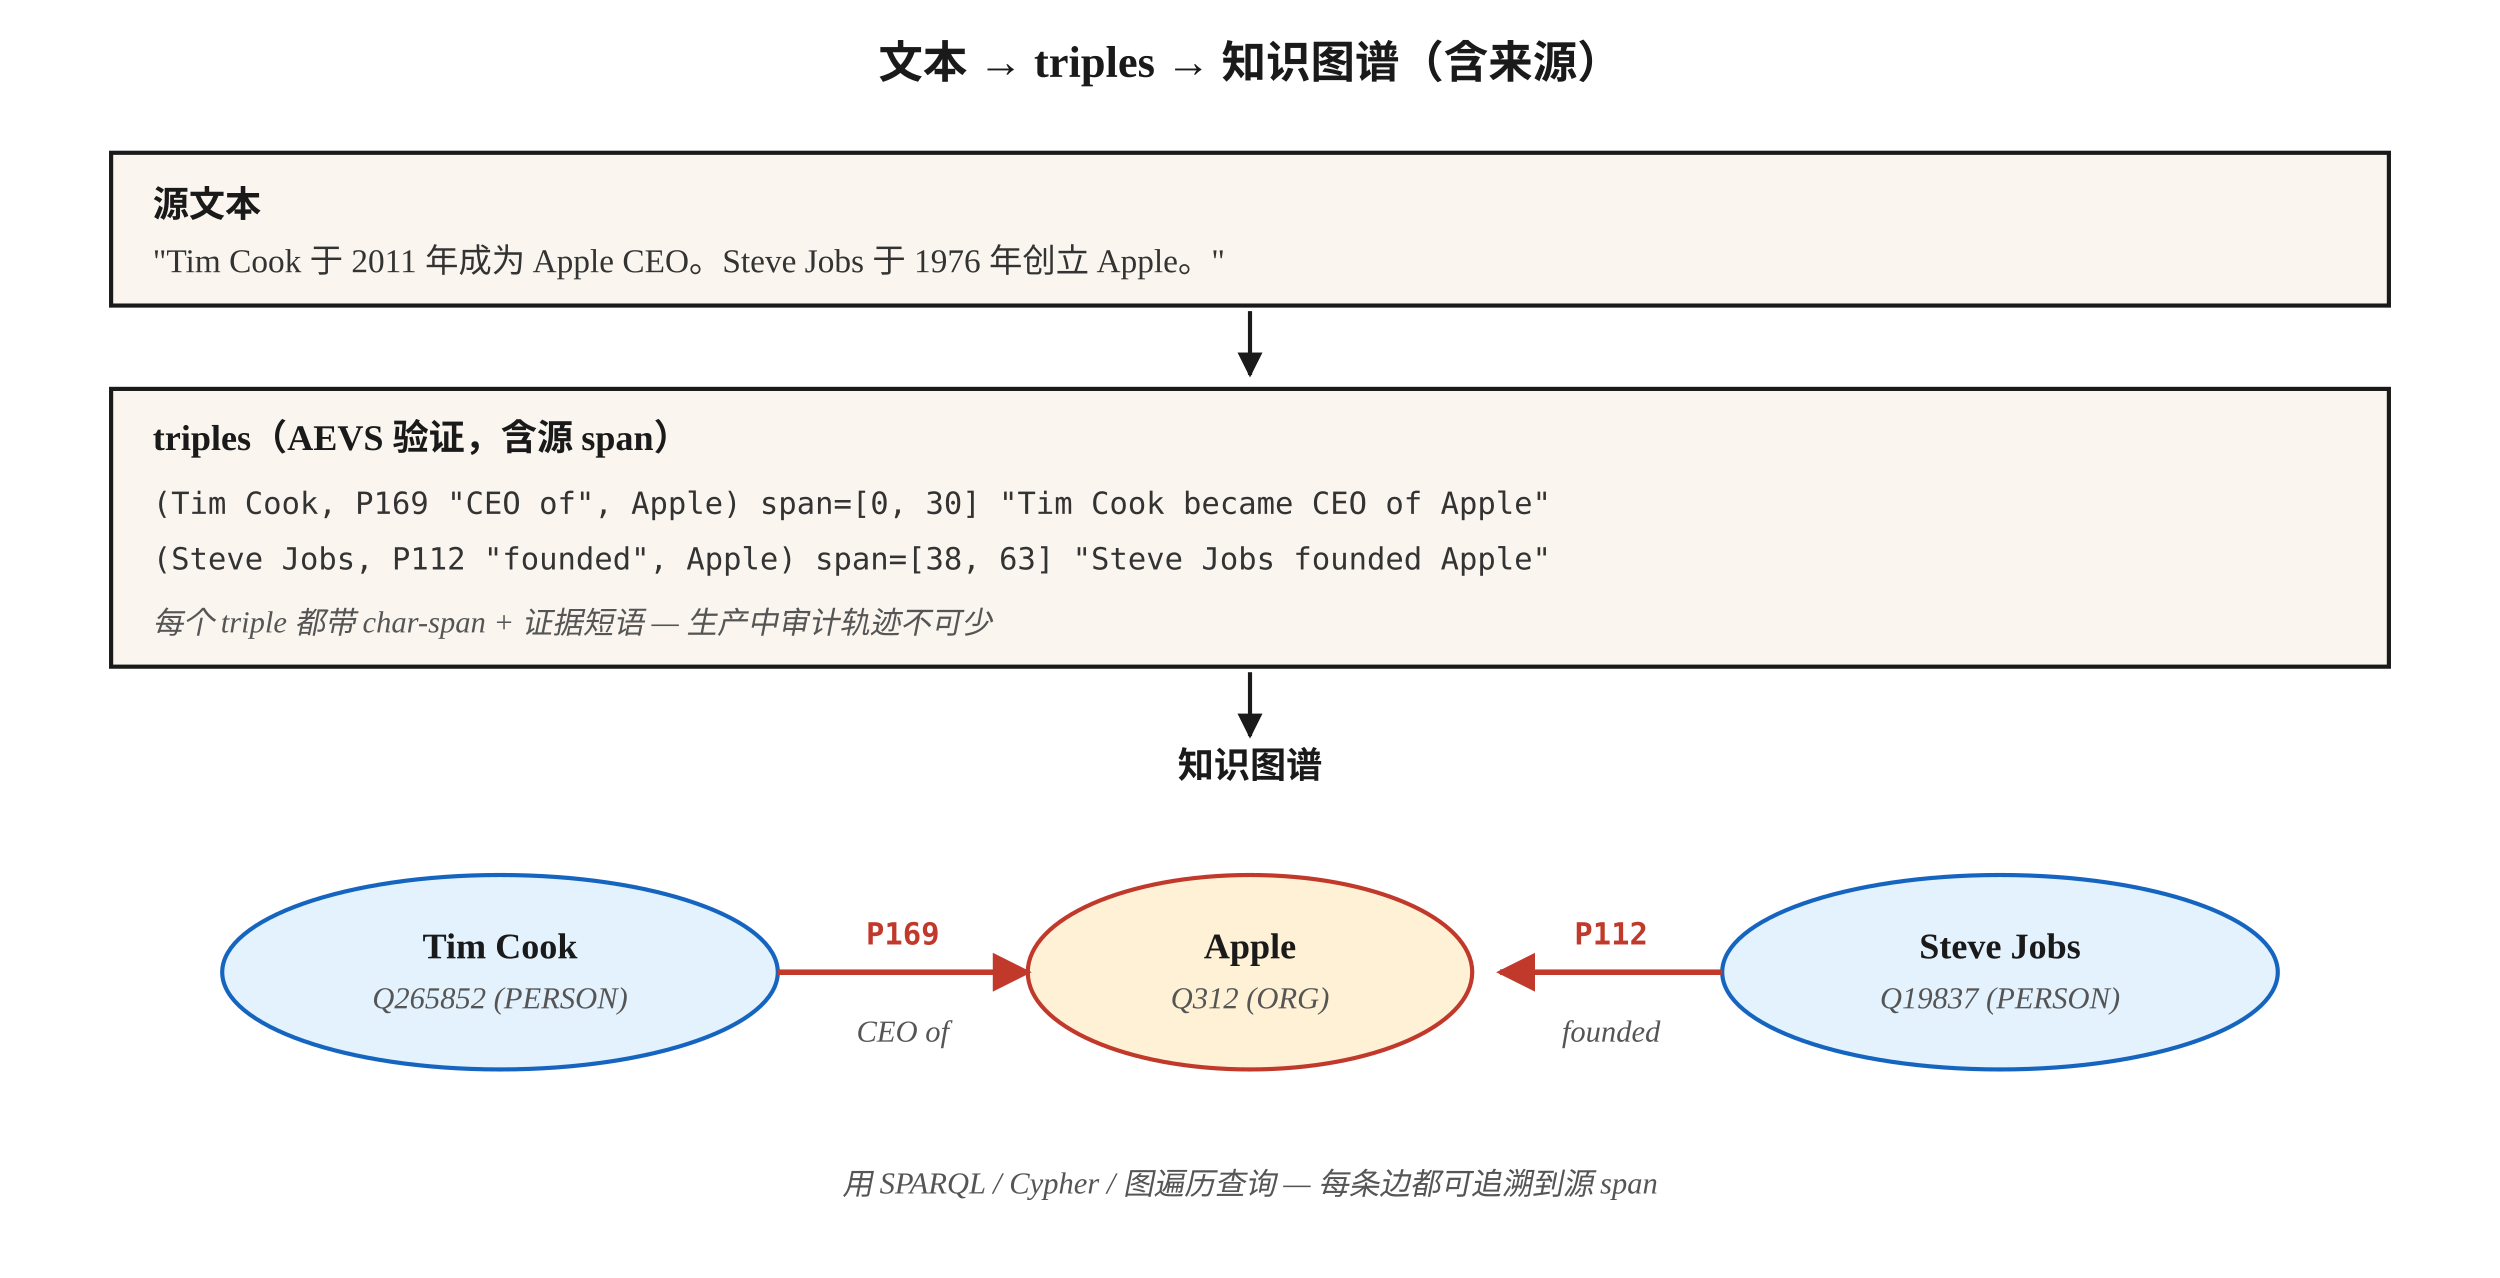
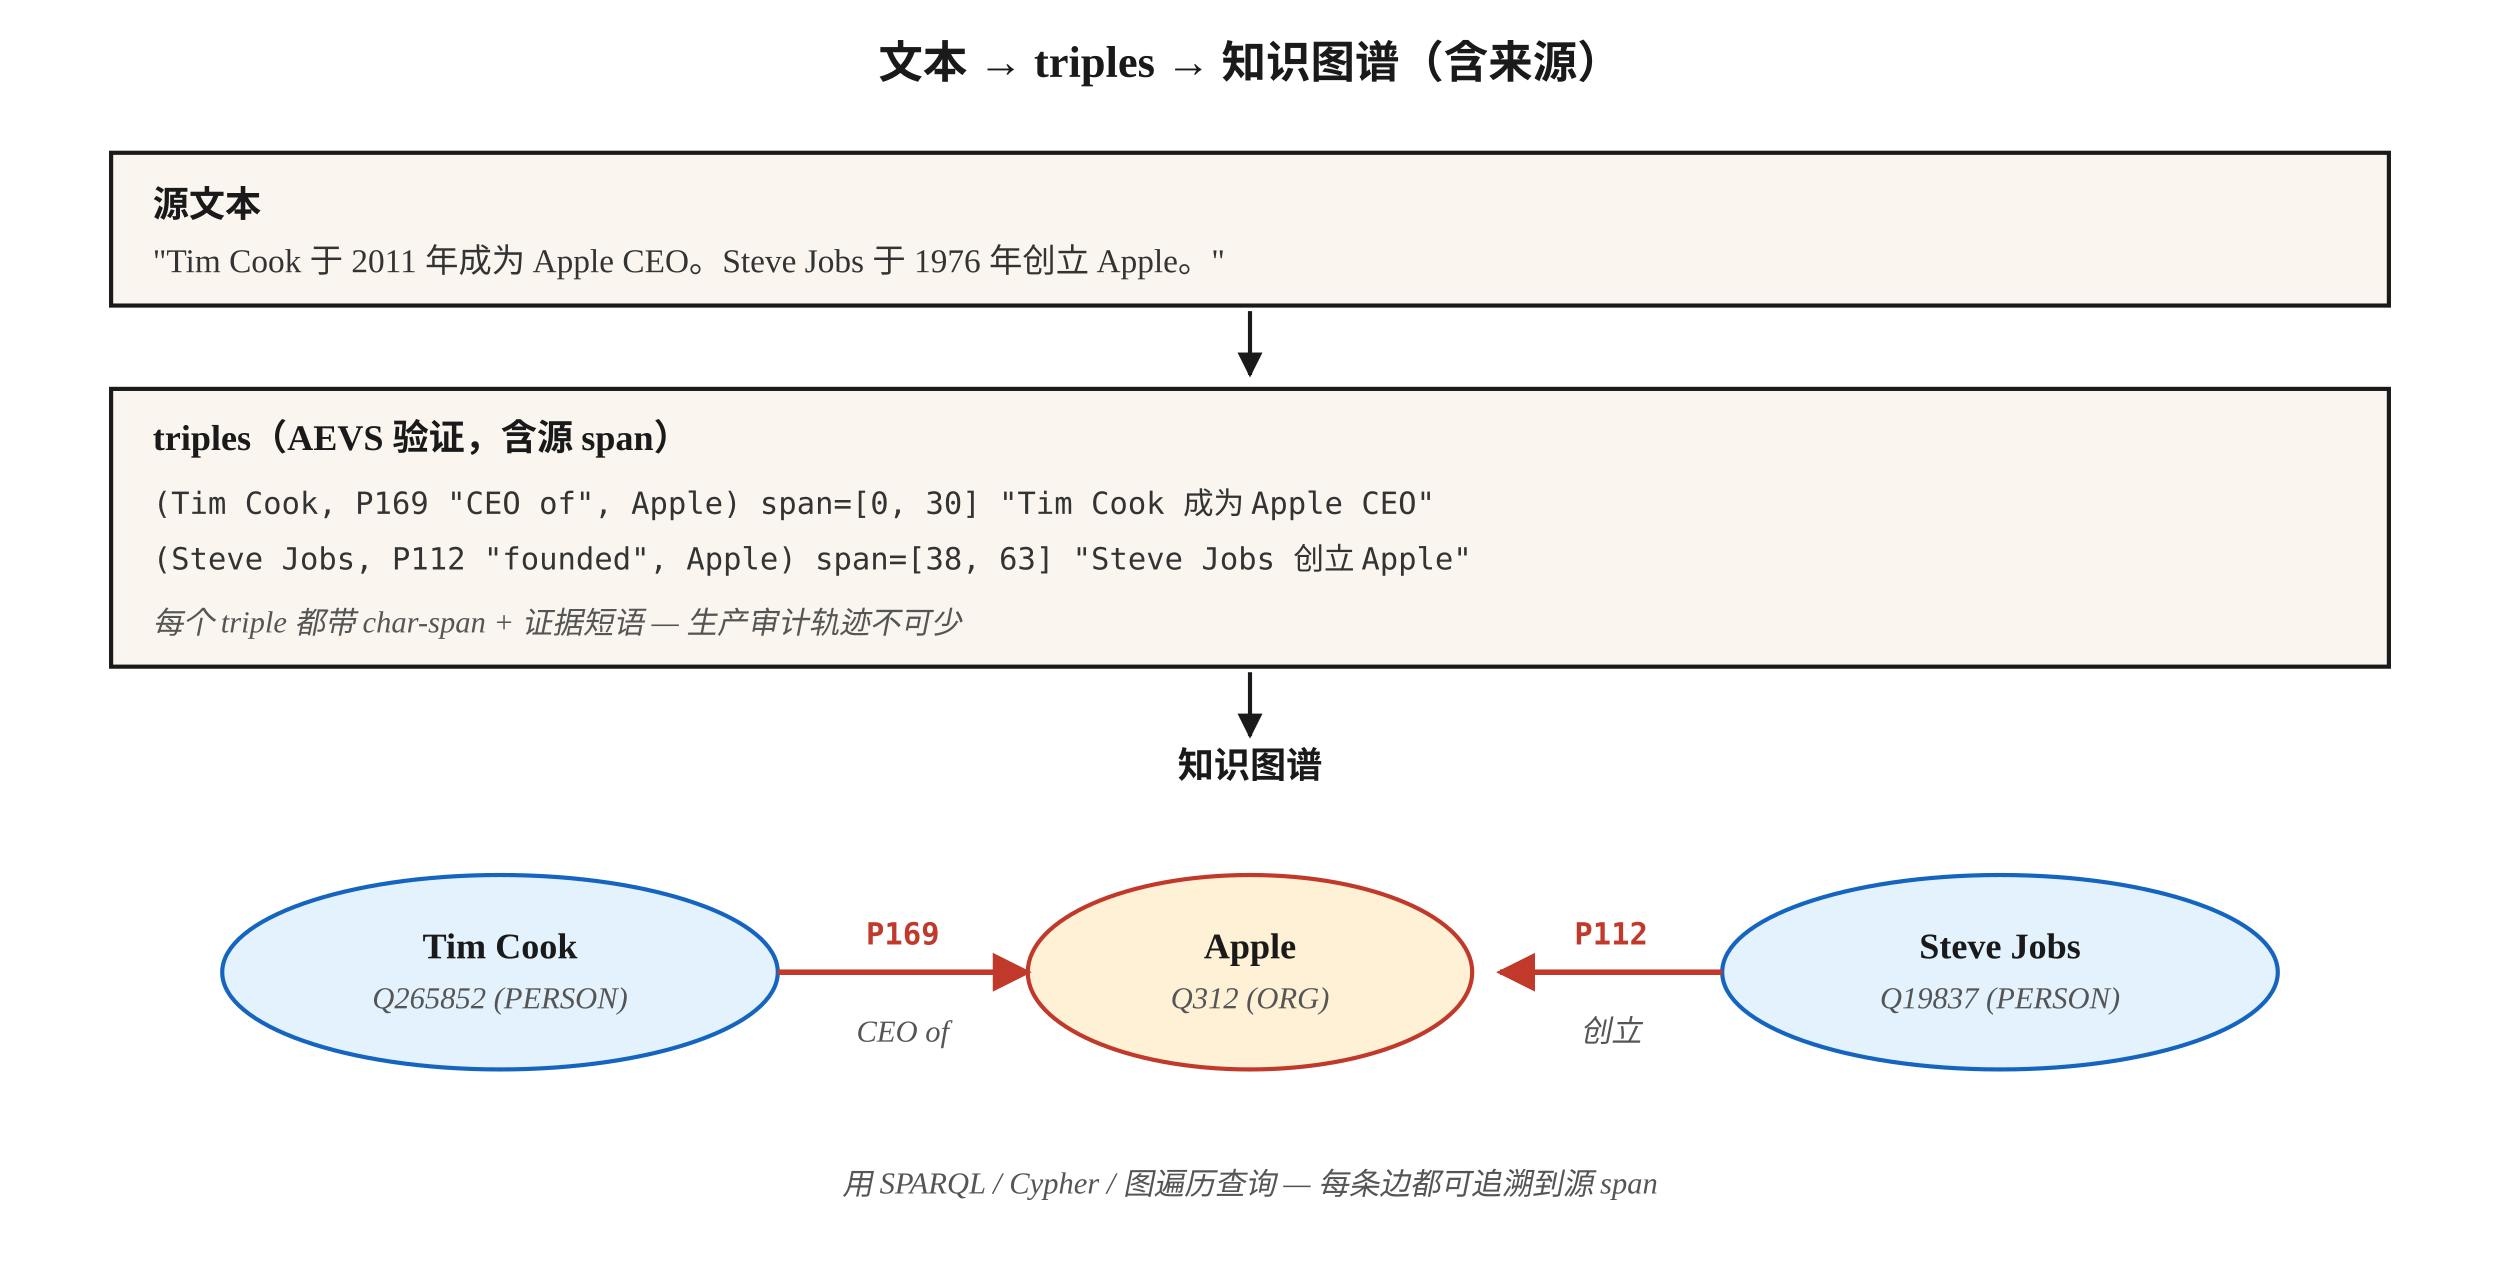
<svg xmlns="http://www.w3.org/2000/svg" viewBox="0 0 900 460" font-family="Georgia, 'Times New Roman', serif">
  <defs>
    <marker id="arrow" viewBox="0 0 10 10" refX="9" refY="5" markerWidth="6" markerHeight="6" orient="auto">
      <path d="M0,0 L10,5 L0,10 z" fill="#1a1a1a" />
    </marker>
    <marker id="edge" viewBox="0 0 10 10" refX="9" refY="5" markerWidth="7" markerHeight="7" orient="auto">
      <path d="M0,0 L10,5 L0,10 z" fill="#c0392b" />
    </marker>
    <style>
      .box { fill: #faf6ef; stroke: #1a1a1a; stroke-width: 1.5; }
      .person { fill: #e3f2fd; stroke: #1565c0; stroke-width: 1.5; }
      .org { fill: #fff1d6; stroke: #c0392b; stroke-width: 1.5; }
      .place { fill: #e8f5e9; stroke: #2e7d32; stroke-width: 1.5; }
      .label { font-size: 13px; font-weight: 600; fill: #1a1a1a; }
      .content { font-size: 12px; fill: #333; }
      .mono { font-size: 11px; fill: #333; font-family: 'Menlo', monospace; }
      .edge-label { font-size: 11px; fill: #c0392b; font-weight: 600; font-family: 'Menlo', monospace; }
      .caption { font-size: 11px; fill: #555; font-style: italic; }
      .title { font-size: 16px; font-weight: 700; fill: #1a1a1a; }
    </style>
  </defs>
  <text x="450" y="28" text-anchor="middle" class="title">文本 → triples → 知识图谱（含来源）</text>
  <rect x="40" y="55" width="820" height="55" class="box" />
  <text x="55" y="78" class="label">源文本</text>
  <text x="55" y="98" class="content">"Tim Cook 于 2011 年成为 Apple CEO。Steve Jobs 于 1976 年创立 Apple。"</text>
  <line x1="450" y1="112" x2="450" y2="135" stroke="#1a1a1a" stroke-width="1.5" marker-end="url(#arrow)" />
  <rect x="40" y="140" width="820" height="100" class="box" />
  <text x="55" y="162" class="label">triples（AEVS 验证，含源 span）</text>
-   <text x="55" y="185" class="mono">(Tim Cook, P169 "CEO of", Apple)   span=[0, 30]   "Tim Cook became CEO of Apple"</text>
-   <text x="55" y="205" class="mono">(Steve Jobs, P112 "founded", Apple) span=[38, 63]  "Steve Jobs founded Apple"</text>
-   <text x="55" y="228" class="caption">每个 triple 都带 char-span + 证据短语 — 生产中审计轨迹不可少</text>
+   <text x="55" y="185" class="mono">(Tim Cook, P169 "CEO of", Apple)   span=[0, 30]   "Tim Cook 成为 Apple CEO"</text>
+   <text x="55" y="205" class="mono">(Steve Jobs, P112 "founded", Apple) span=[38, 63]  "Steve Jobs 创立 Apple"</text>
+   <text x="55" y="228" class="caption">每个 triple 都带 char-span + 证据短语 — 生产审计轨迹不可少</text>
  <line x1="450" y1="242" x2="450" y2="265" stroke="#1a1a1a" stroke-width="1.5" marker-end="url(#arrow)" />
  <text x="450" y="280" text-anchor="middle" class="label">知识图谱</text>
  <ellipse cx="180" cy="350" rx="100" ry="35" class="person" />
  <text x="180" y="345" text-anchor="middle" class="label">Tim Cook</text>
  <text x="180" y="363" text-anchor="middle" class="caption">Q265852 (PERSON)</text>
  <ellipse cx="450" cy="350" rx="80" ry="35" class="org" />
  <text x="450" y="345" text-anchor="middle" class="label">Apple</text>
  <text x="450" y="363" text-anchor="middle" class="caption">Q312 (ORG)</text>
  <ellipse cx="720" cy="350" rx="100" ry="35" class="person" />
  <text x="720" y="345" text-anchor="middle" class="label">Steve Jobs</text>
  <text x="720" y="363" text-anchor="middle" class="caption">Q19837 (PERSON)</text>
  <line x1="280" y1="350" x2="370" y2="350" stroke="#c0392b" stroke-width="2" marker-end="url(#edge)" />
  <text x="325" y="340" text-anchor="middle" class="edge-label">P169</text>
  <text x="325" y="375" text-anchor="middle" class="caption">CEO of</text>
  <line x1="620" y1="350" x2="540" y2="350" stroke="#c0392b" stroke-width="2" marker-end="url(#edge)" />
  <text x="580" y="340" text-anchor="middle" class="edge-label">P112</text>
-   <text x="580" y="375" text-anchor="middle" class="caption">founded</text>
+   <text x="580" y="375" text-anchor="middle" class="caption">创立</text>
  <text x="450" y="430" text-anchor="middle" class="caption">用 SPARQL / Cypher / 图遍历查询 — 每条边都可追溯到源 span</text>
</svg>
